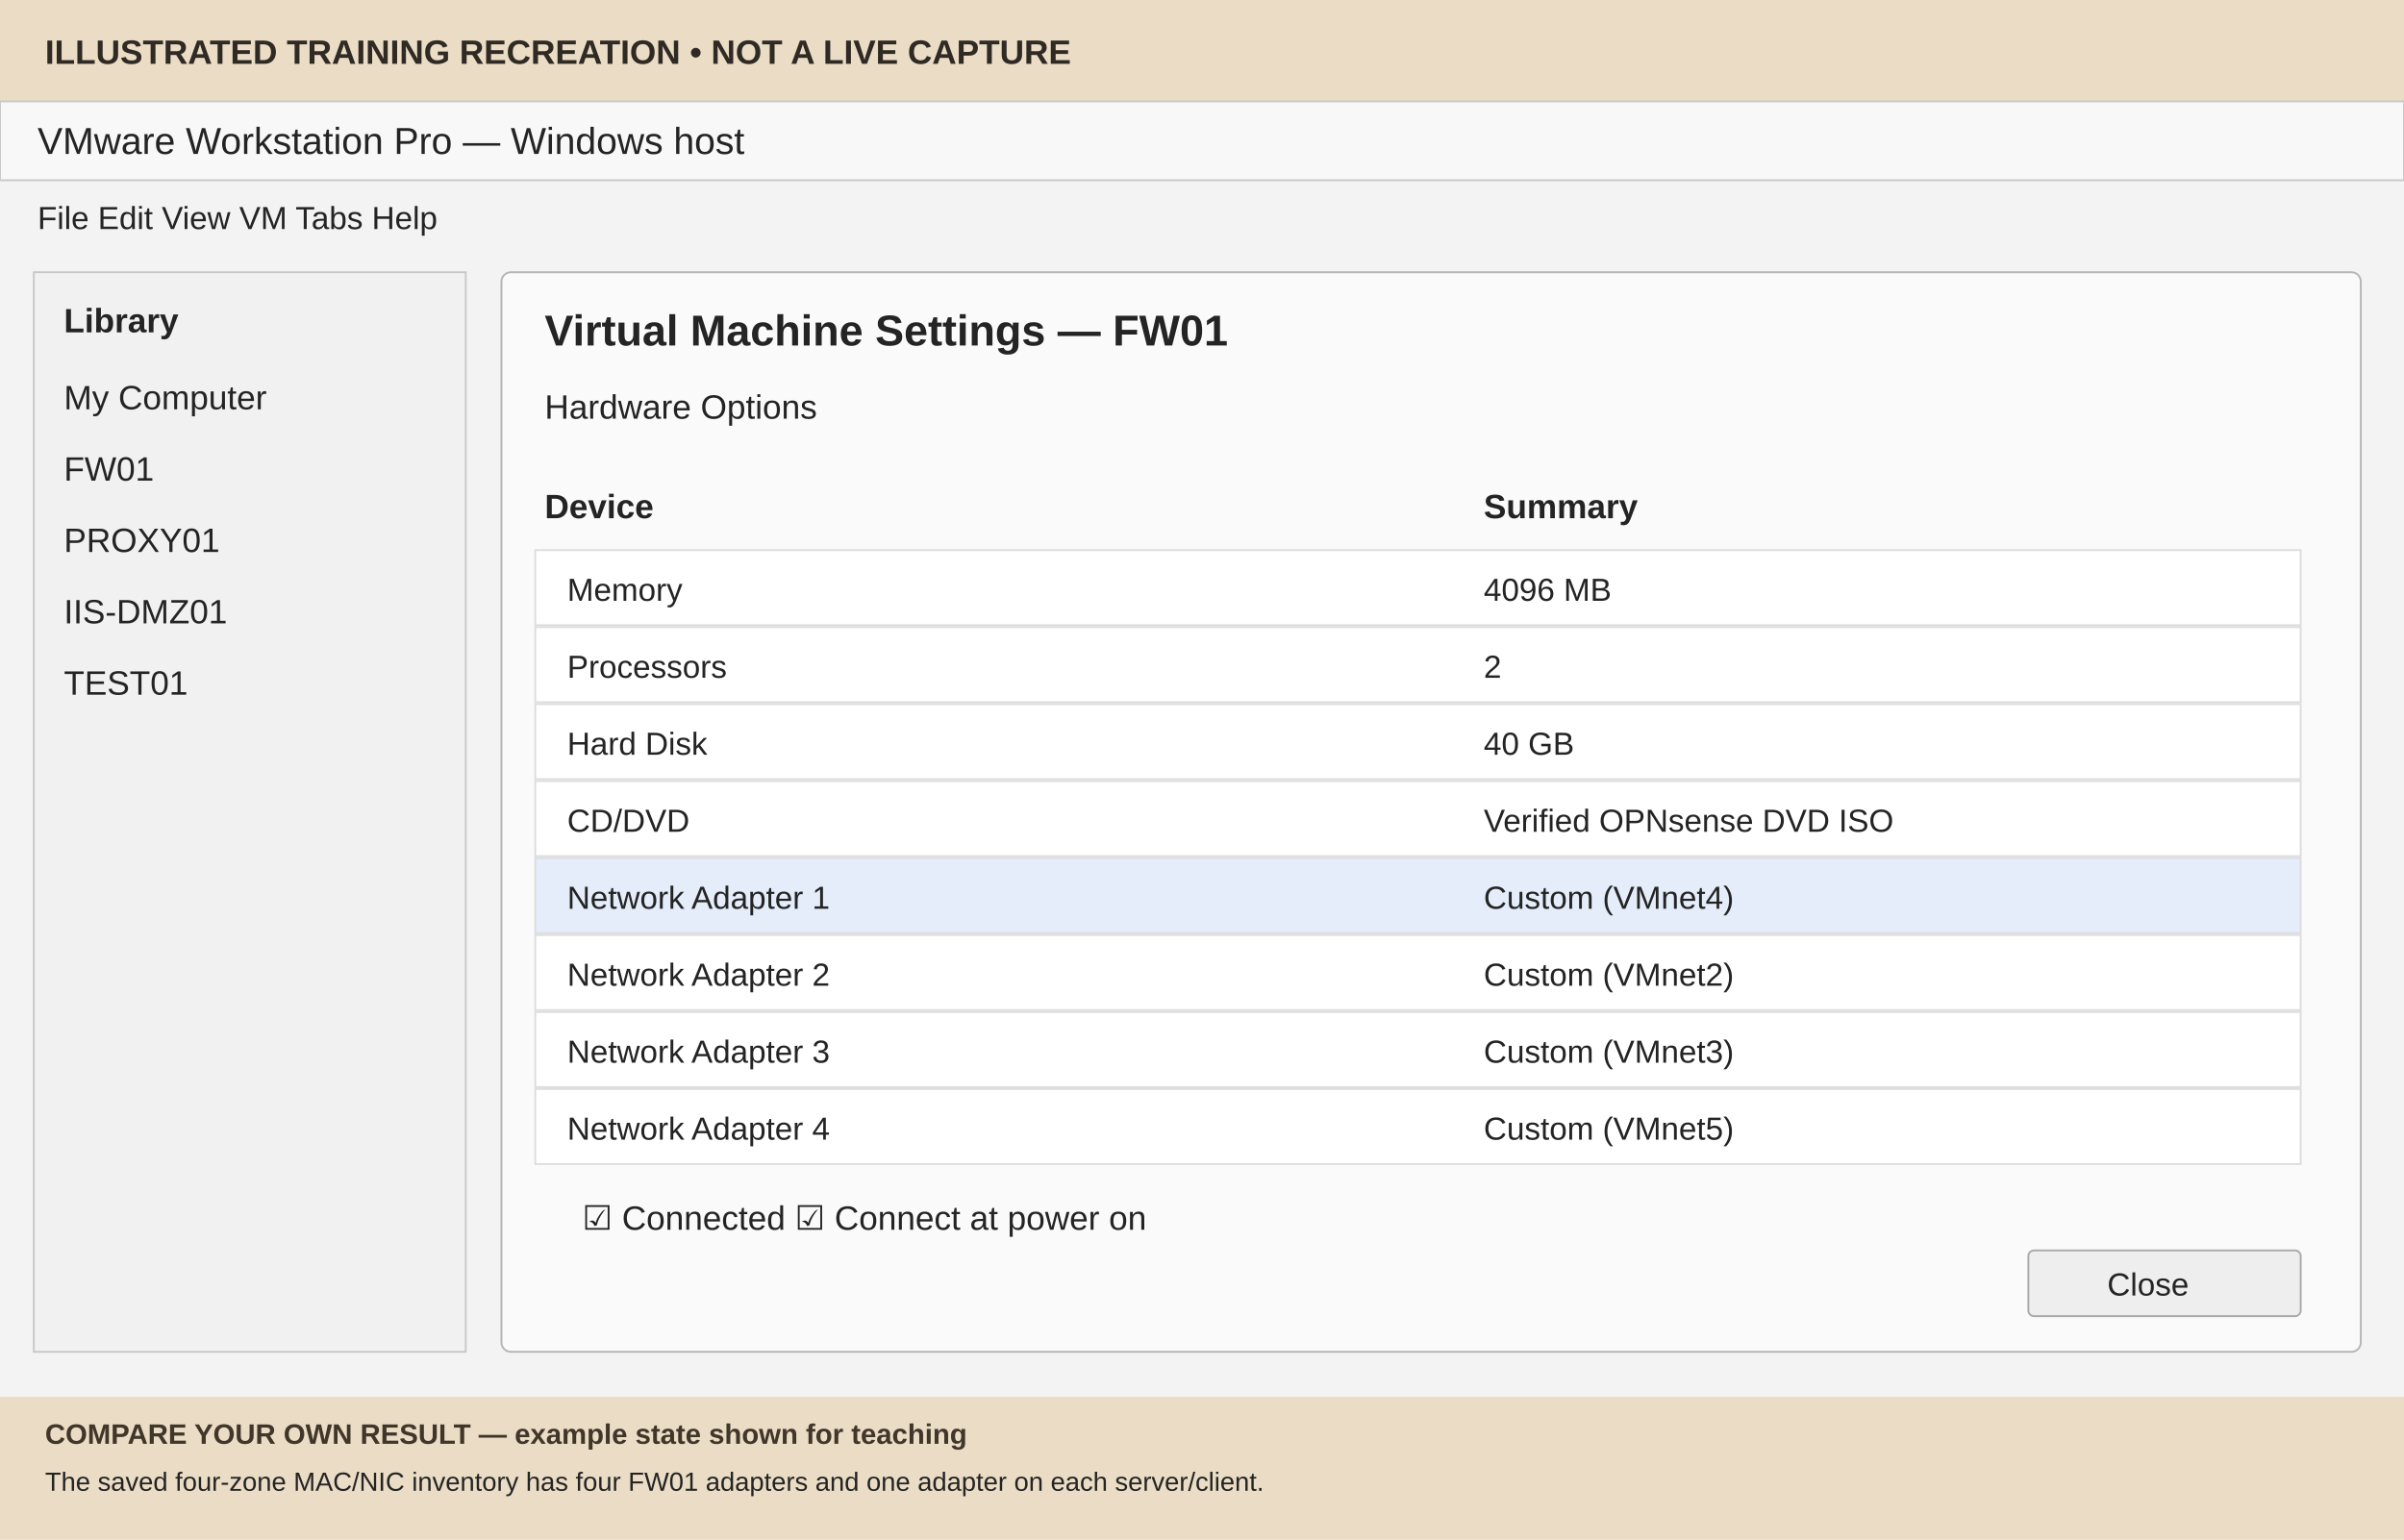
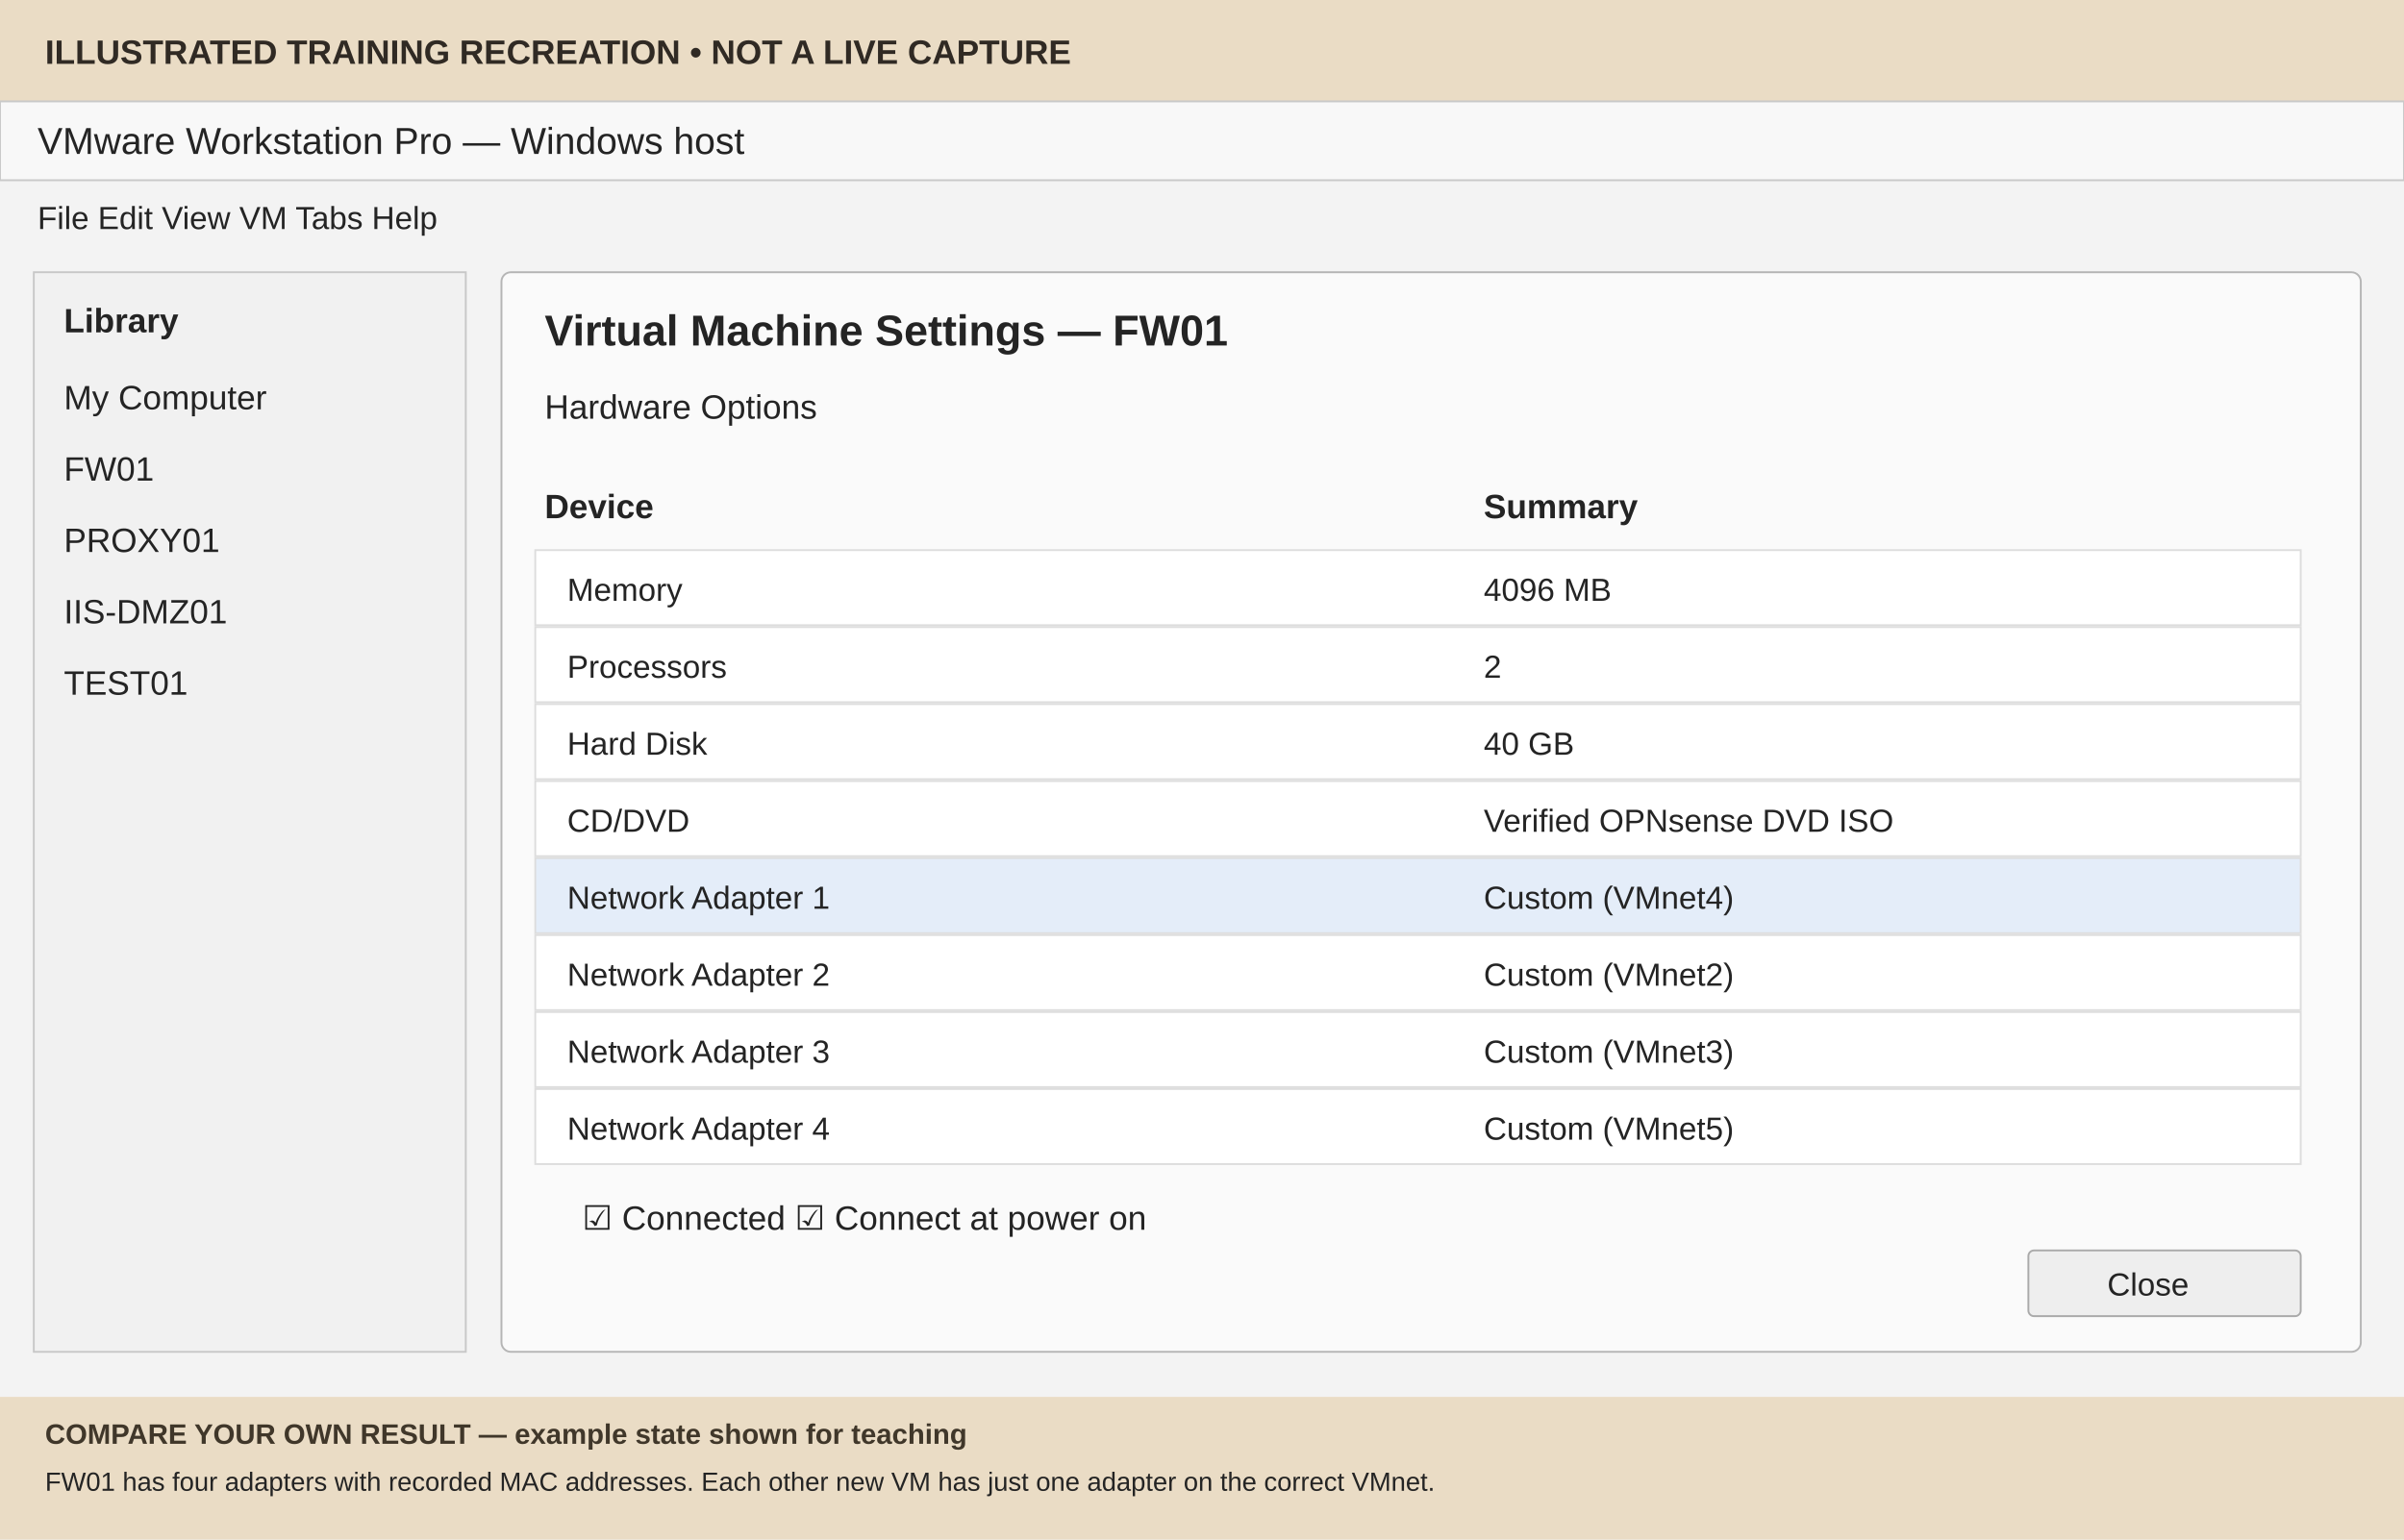
<svg xmlns="http://www.w3.org/2000/svg" width="1280" height="820" viewBox="0 0 1280 820">
  <rect x="0" y="0" width="1280" height="820" fill="#f3f3f3" stroke="none" rx="0" />
  <rect x="0" y="0" width="1280" height="54" fill="#eadcc5" stroke="none" rx="0" />
  <text x="24" y="34" font-family="Arial, sans-serif" font-size="18" fill="#302a24" font-weight="bold">ILLUSTRATED TRAINING RECREATION • NOT A LIVE CAPTURE</text>
  <rect x="0" y="54" width="1280" height="42" fill="#f8f8f8" stroke="#c9c9c9" rx="0" />
  <text x="20" y="82" font-family="Arial, sans-serif" font-size="20" fill="#242424" font-weight="normal">VMware Workstation Pro — Windows host</text>
  <text x="20" y="122" font-family="Arial, sans-serif" font-size="17" fill="#242424" font-weight="normal">File     Edit     View     VM     Tabs     Help</text>
  <rect x="18" y="145" width="230" height="575" fill="#f1f1f1" stroke="#c8c8c8" rx="0" />
  <text x="34" y="177" font-family="Arial, sans-serif" font-size="18" fill="#242424" font-weight="bold">Library</text>
  <text x="34" y="218" font-family="Arial, sans-serif" font-size="18" fill="#242424" font-weight="normal">My Computer</text>
  <text x="34" y="256" font-family="Arial, sans-serif" font-size="18" fill="#242424" font-weight="normal">  FW01</text>
  <text x="34" y="294" font-family="Arial, sans-serif" font-size="18" fill="#242424" font-weight="normal">  PROXY01</text>
  <text x="34" y="332" font-family="Arial, sans-serif" font-size="18" fill="#242424" font-weight="normal">  IIS-DMZ01</text>
  <text x="34" y="370" font-family="Arial, sans-serif" font-size="18" fill="#242424" font-weight="normal">  TEST01</text>
  <rect x="267" y="145" width="990" height="575" fill="#fafafa" stroke="#b5b5b5" rx="5" />
  <text x="290" y="184" font-family="Arial, sans-serif" font-size="23" fill="#242424" font-weight="bold">Virtual Machine Settings — FW01</text>
  <text x="290" y="223" font-family="Arial, sans-serif" font-size="18" fill="#242424" font-weight="normal">Hardware      Options</text>
  <text x="290" y="276" font-family="Arial, sans-serif" font-size="18" fill="#242424" font-weight="bold">Device</text>
  <text x="790" y="276" font-family="Arial, sans-serif" font-size="18" fill="#242424" font-weight="bold">Summary</text>
  <rect x="285" y="293" width="940" height="40" fill="#fff" stroke="#ddd" rx="0" />
  <text x="302" y="320" font-family="Arial, sans-serif" font-size="17" fill="#242424" font-weight="normal">Memory</text>
  <text x="790" y="320" font-family="Arial, sans-serif" font-size="17" fill="#242424" font-weight="normal">4096 MB</text>
  <rect x="285" y="334" width="940" height="40" fill="#fff" stroke="#ddd" rx="0" />
  <text x="302" y="361" font-family="Arial, sans-serif" font-size="17" fill="#242424" font-weight="normal">Processors</text>
  <text x="790" y="361" font-family="Arial, sans-serif" font-size="17" fill="#242424" font-weight="normal">2</text>
  <rect x="285" y="375" width="940" height="40" fill="#fff" stroke="#ddd" rx="0" />
  <text x="302" y="402" font-family="Arial, sans-serif" font-size="17" fill="#242424" font-weight="normal">Hard Disk</text>
  <text x="790" y="402" font-family="Arial, sans-serif" font-size="17" fill="#242424" font-weight="normal">40 GB</text>
  <rect x="285" y="416" width="940" height="40" fill="#fff" stroke="#ddd" rx="0" />
  <text x="302" y="443" font-family="Arial, sans-serif" font-size="17" fill="#242424" font-weight="normal">CD/DVD</text>
  <text x="790" y="443" font-family="Arial, sans-serif" font-size="17" fill="#242424" font-weight="normal">Verified OPNsense DVD ISO</text>
  <rect x="285" y="457" width="940" height="40" fill="#e4edf9" stroke="#ddd" rx="0" />
  <text x="302" y="484" font-family="Arial, sans-serif" font-size="17" fill="#242424" font-weight="normal">Network Adapter 1</text>
  <text x="790" y="484" font-family="Arial, sans-serif" font-size="17" fill="#242424" font-weight="normal">Custom (VMnet4)</text>
  <rect x="285" y="498" width="940" height="40" fill="#fff" stroke="#ddd" rx="0" />
  <text x="302" y="525" font-family="Arial, sans-serif" font-size="17" fill="#242424" font-weight="normal">Network Adapter 2</text>
  <text x="790" y="525" font-family="Arial, sans-serif" font-size="17" fill="#242424" font-weight="normal">Custom (VMnet2)</text>
  <rect x="285" y="539" width="940" height="40" fill="#fff" stroke="#ddd" rx="0" />
  <text x="302" y="566" font-family="Arial, sans-serif" font-size="17" fill="#242424" font-weight="normal">Network Adapter 3</text>
  <text x="790" y="566" font-family="Arial, sans-serif" font-size="17" fill="#242424" font-weight="normal">Custom (VMnet3)</text>
  <rect x="285" y="580" width="940" height="40" fill="#fff" stroke="#ddd" rx="0" />
  <text x="302" y="607" font-family="Arial, sans-serif" font-size="17" fill="#242424" font-weight="normal">Network Adapter 4</text>
  <text x="790" y="607" font-family="Arial, sans-serif" font-size="17" fill="#242424" font-weight="normal">Custom (VMnet5)</text>
  <text x="310" y="655" font-family="Arial, sans-serif" font-size="18" fill="#242424" font-weight="normal">☑ Connected     ☑ Connect at power on</text>
  <rect x="1080" y="666" width="145" height="35" fill="#eee" stroke="#aaa" rx="3" />
  <text x="1122" y="690" font-family="Arial, sans-serif" font-size="17" fill="#242424" font-weight="normal">Close</text>
  <rect x="0" y="744" width="1280" height="76" fill="#eadcc5" stroke="none" rx="0" />
  <text x="24" y="769" font-family="Arial, sans-serif" font-size="15" fill="#40372a" font-weight="bold">COMPARE YOUR OWN RESULT — example state shown for teaching</text>
-   <text x="24" y="794" font-family="Arial, sans-serif" font-size="14" fill="#242424" font-weight="normal">The saved four-zone MAC/NIC inventory has four FW01 adapters and one adapter on each server/client.</text>
+   <text x="24" y="794" font-family="Arial, sans-serif" font-size="14" fill="#242424" font-weight="normal">FW01 has four adapters with recorded MAC addresses. Each other new VM has just one adapter on the correct VMnet.</text>
</svg>
